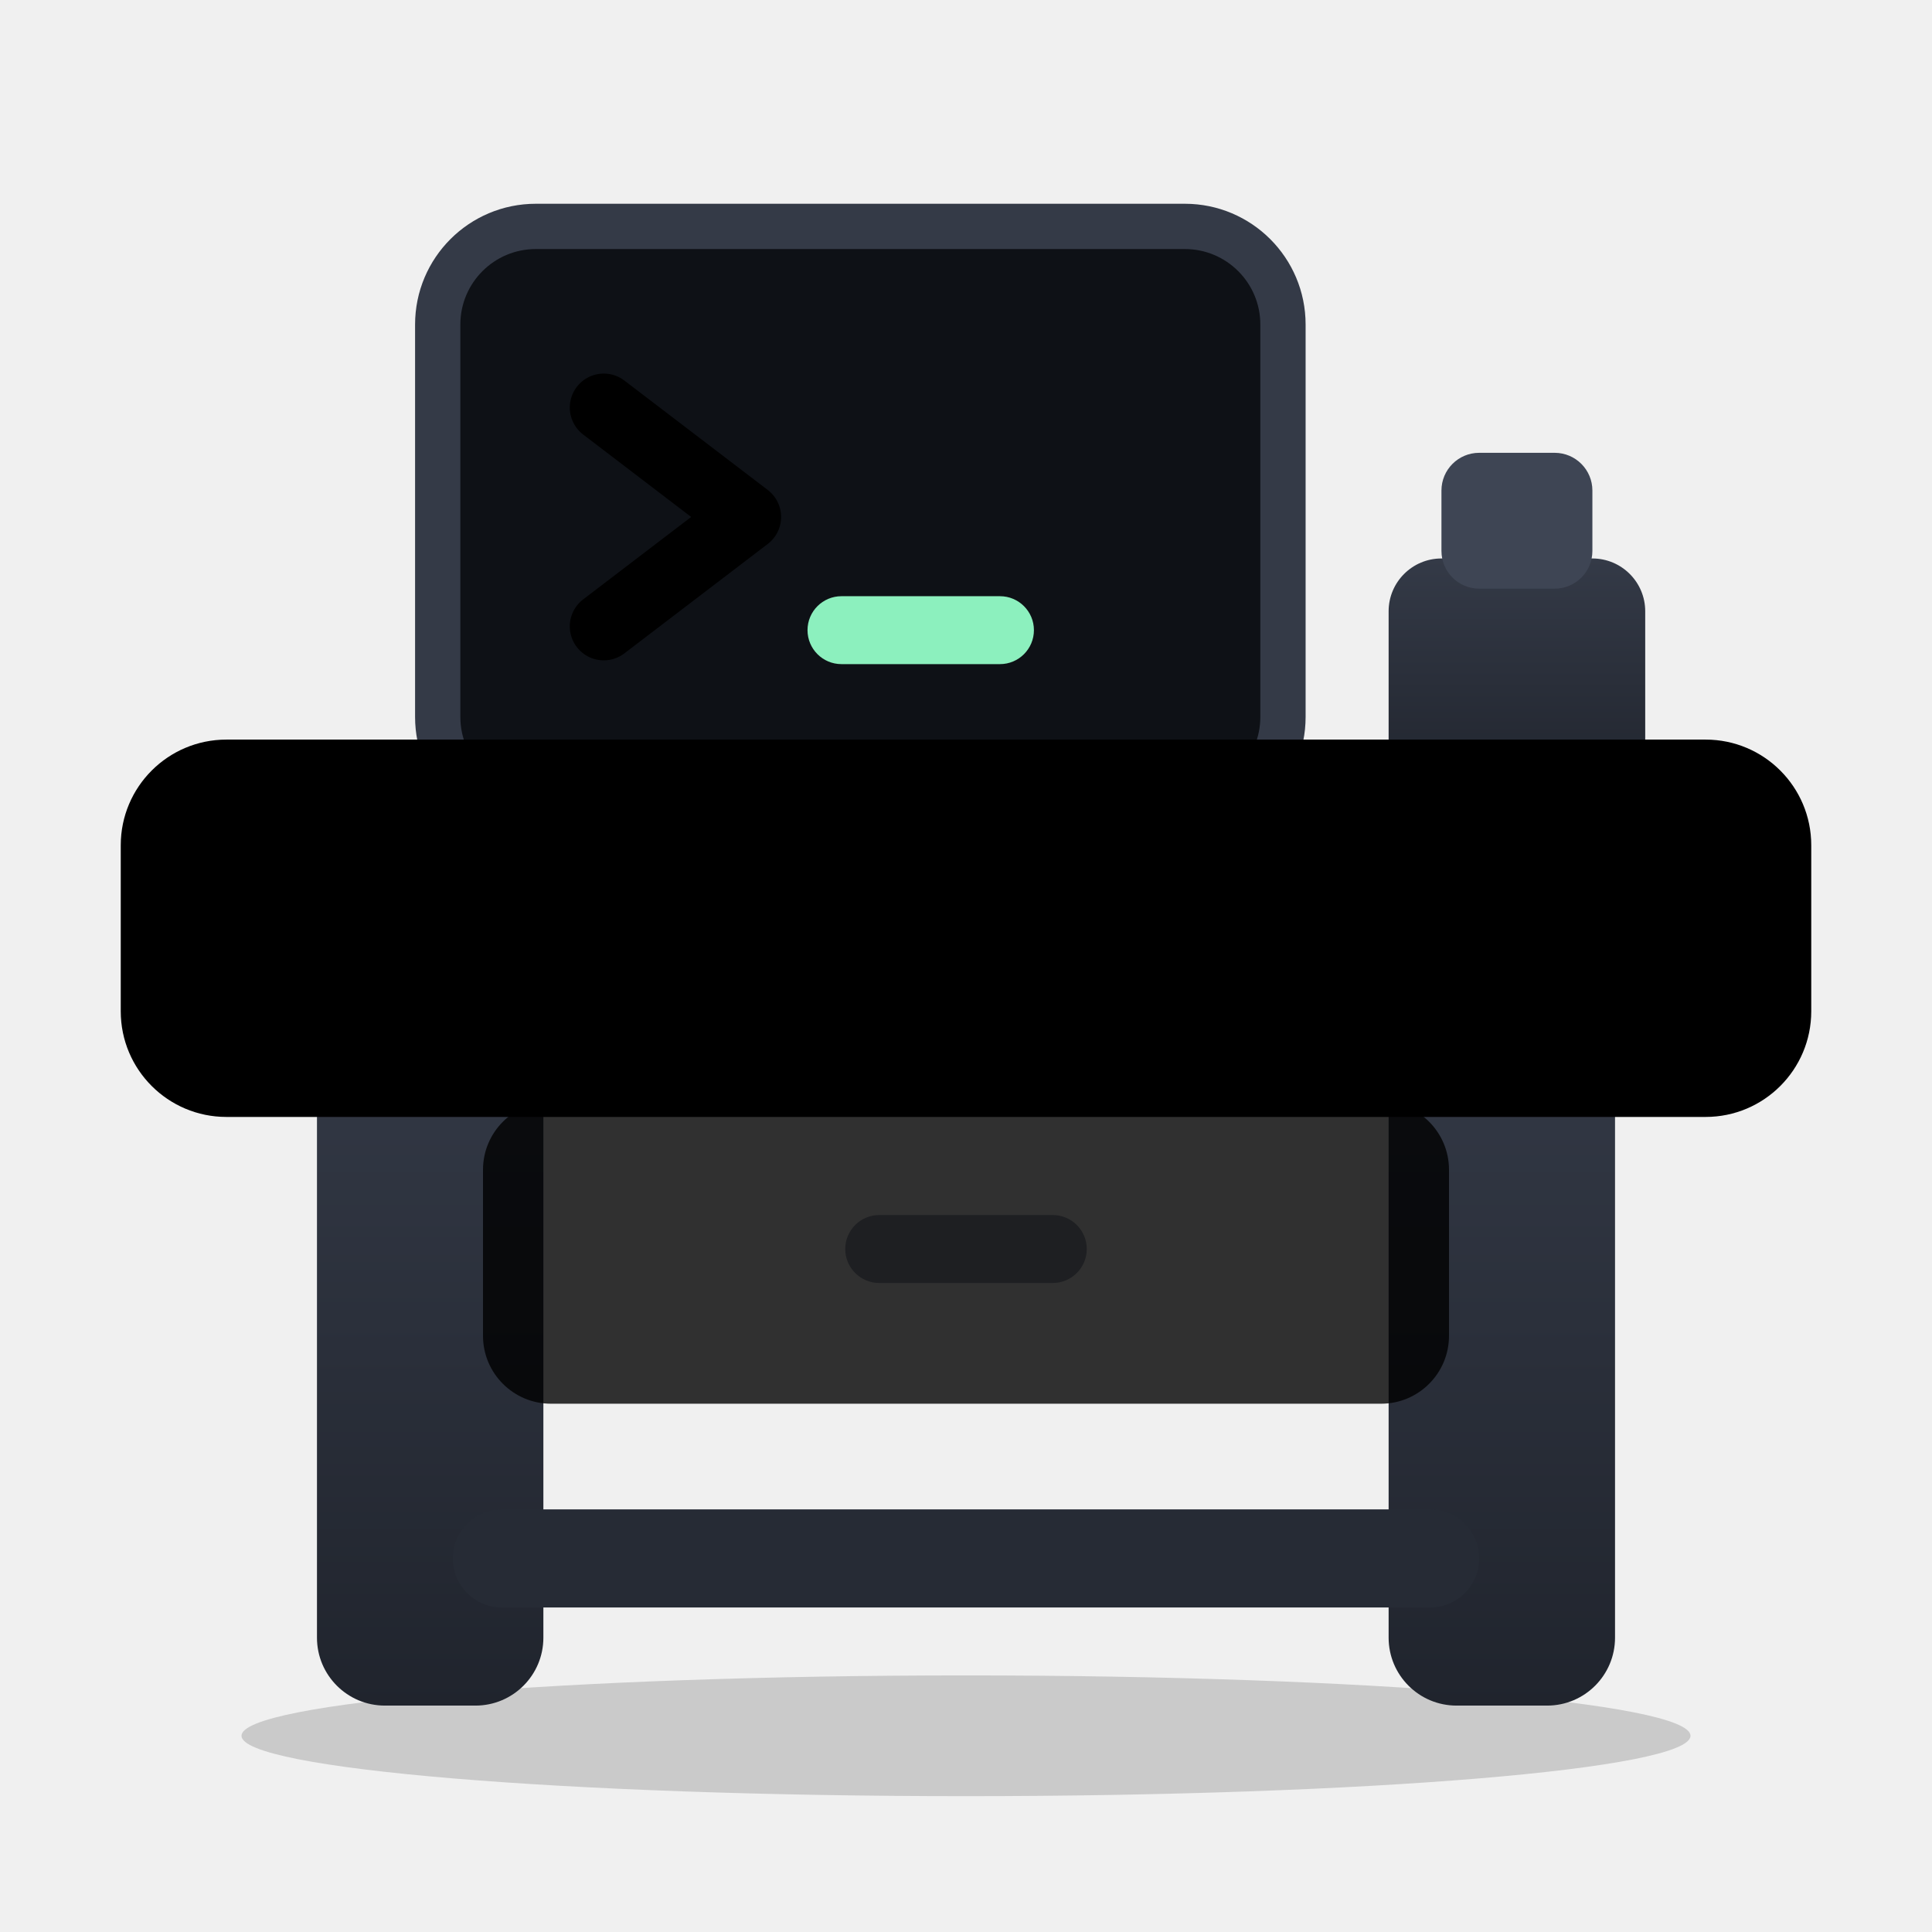
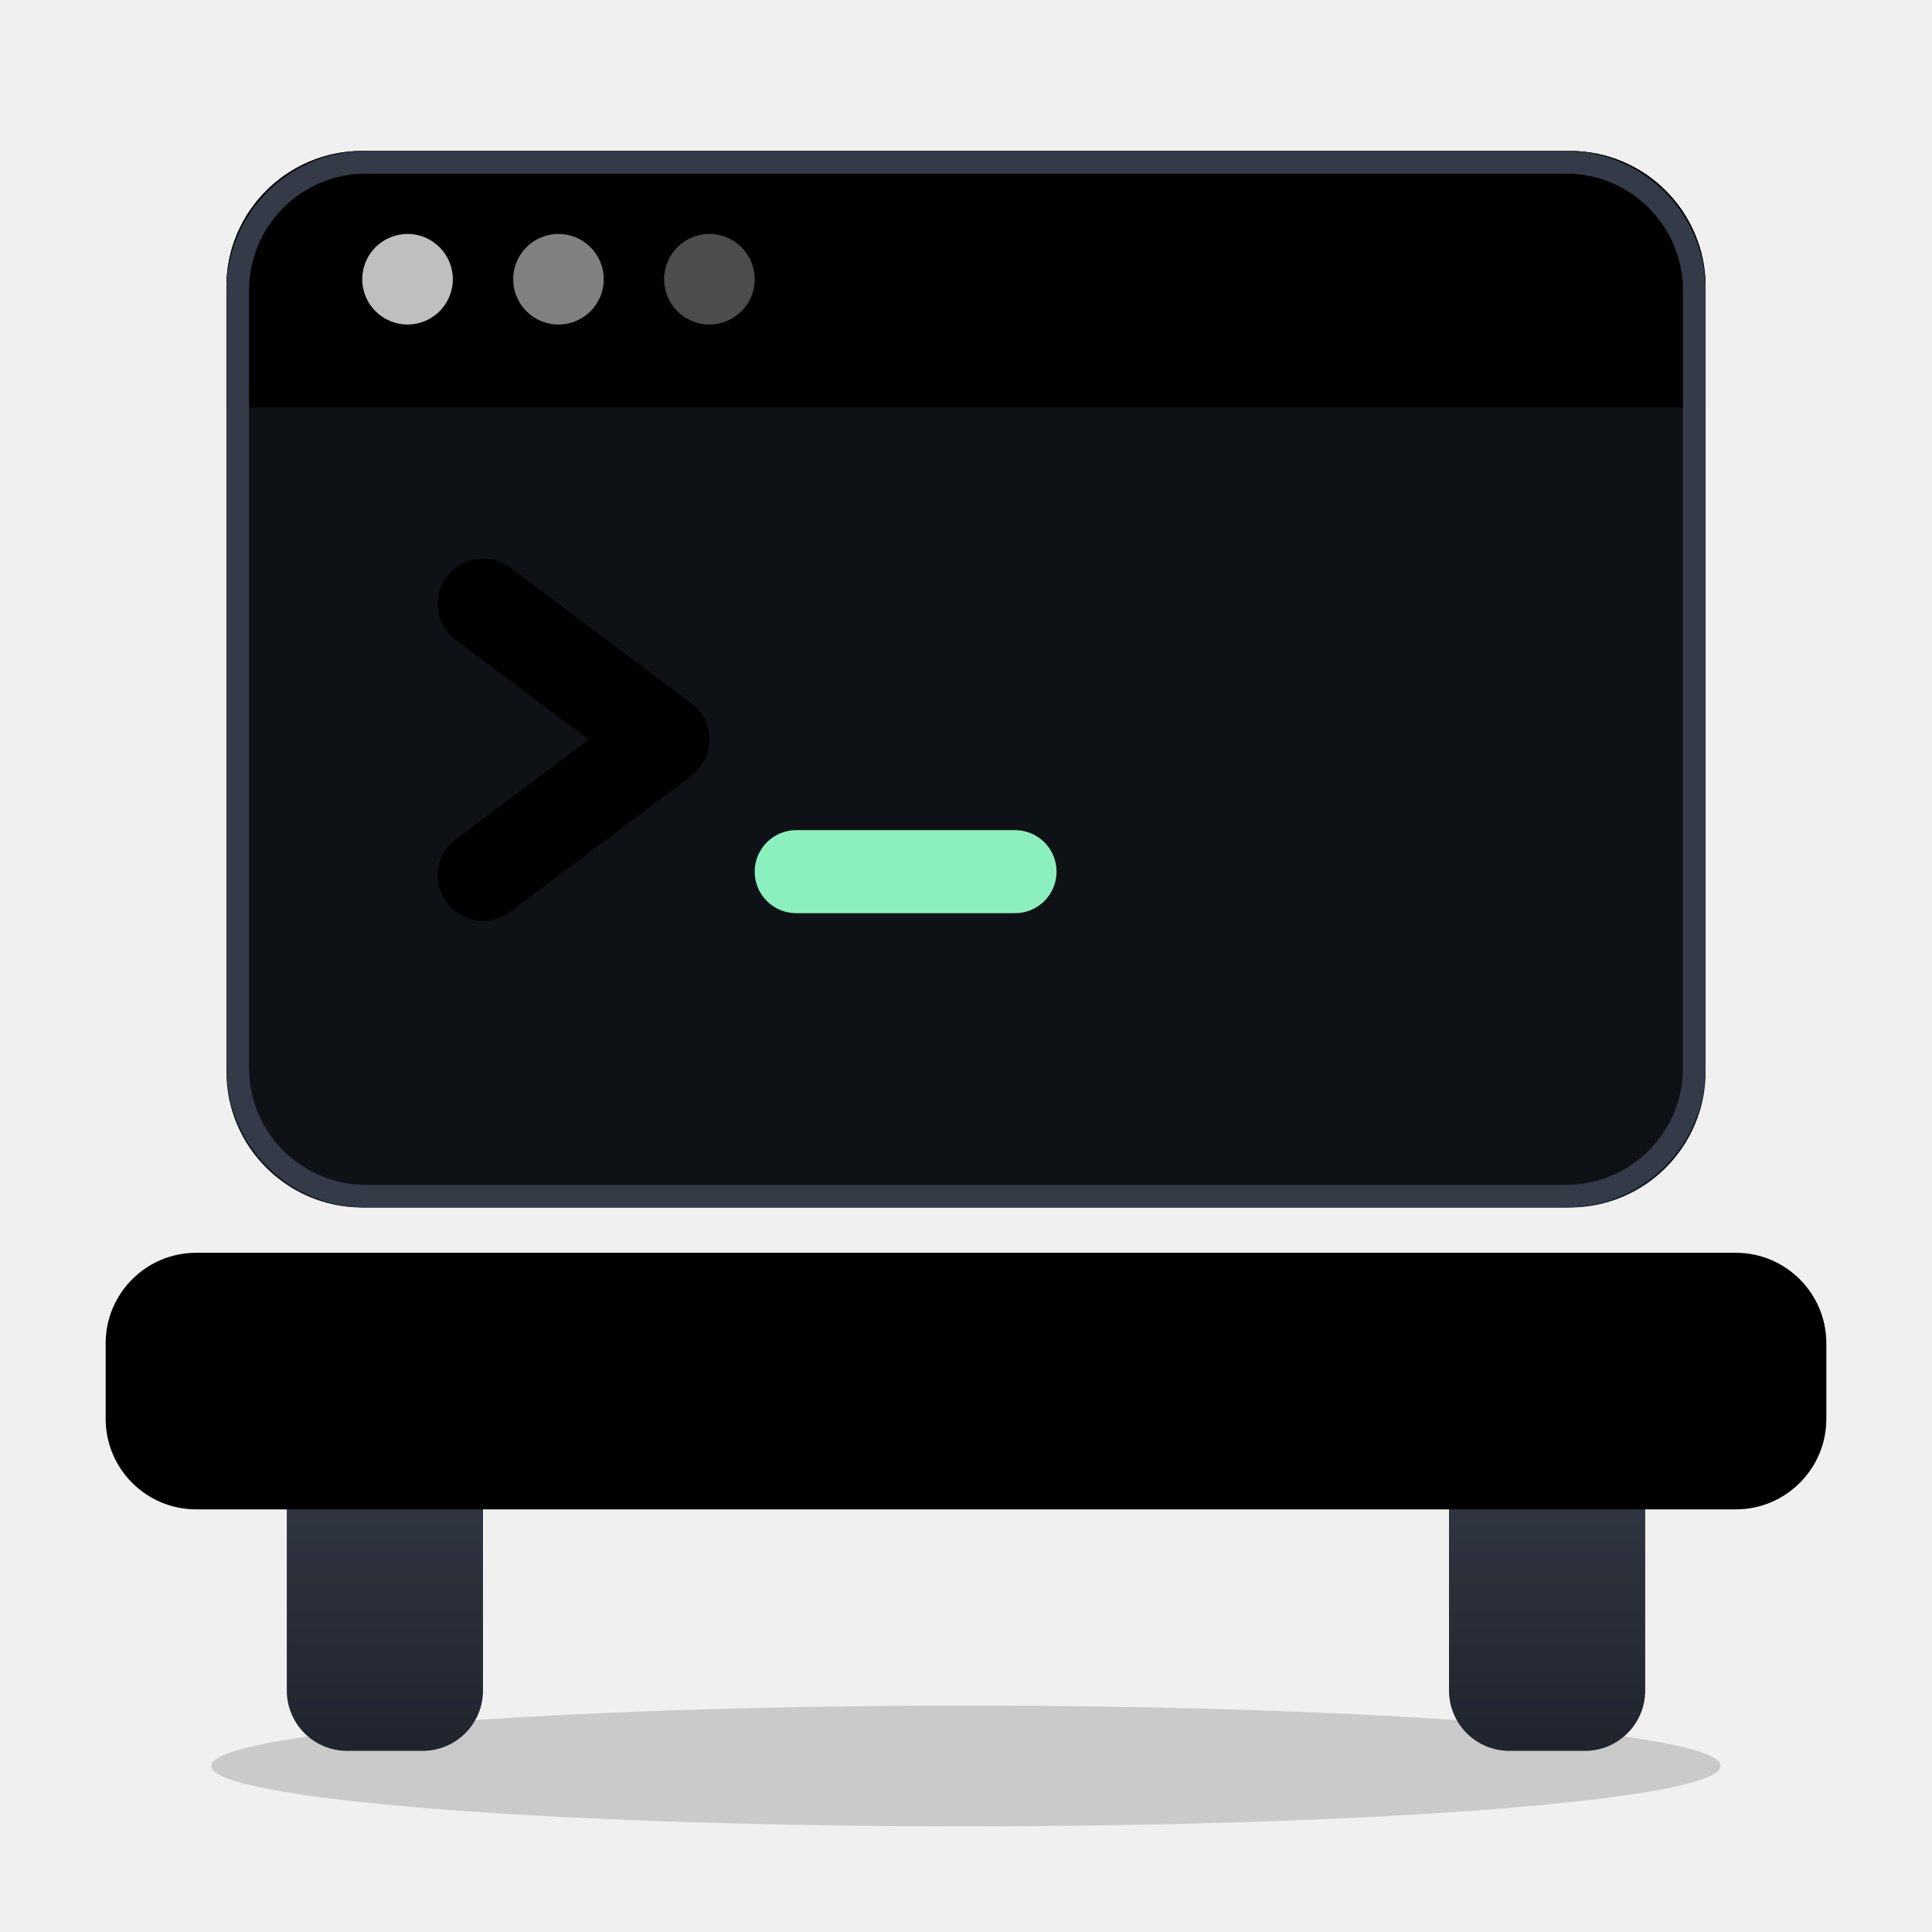
<svg xmlns="http://www.w3.org/2000/svg" viewBox="0 0 256 256" width="256" height="256">
  <defs>
    <linearGradient id="roof" x1="0" y1="0" x2="1" y2="1">
      <stop offset="0" stop-color="{{TOP}}" />
      <stop offset="1" stop-color="{{BOTTOM}}" />
    </linearGradient>
    <linearGradient id="wood" x1="0" y1="0" x2="0" y2="1">
      <stop offset="0" stop-color="#343A47" />
      <stop offset="1" stop-color="#20242D" />
    </linearGradient>
    <linearGradient id="shine" x1="0" y1="0" x2="0" y2="1">
      <stop offset="0" stop-color="#FFFFFF" stop-opacity="0.35" />
      <stop offset="1" stop-color="#FFFFFF" stop-opacity="0" />
    </linearGradient>
+     <clipPath id="win">
+       <rect x="30" y="20" width="196" height="140" rx="18" />
+     </clipPath>
  </defs>
-   <ellipse cx="128" cy="230" rx="96" ry="8" fill="#000" opacity="0.16" />
-   <rect x="42" y="132" width="30" height="94" rx="9" fill="url(#wood)" />
-   <rect x="184" y="132" width="30" height="94" rx="9" fill="url(#wood)" />
-   <rect x="60" y="200" width="136" height="13" rx="6.5" fill="#262B35" />
-   <rect x="64" y="146" width="128" height="40" rx="9" fill="url(#roof)" opacity="0.8" />
-   <rect x="112" y="161" width="32" height="9" rx="4.5" fill="#0E1116" opacity="0.55" />
-   <rect x="58" y="30" width="112" height="78" rx="13" fill="#0E1116" stroke="#343A47" stroke-width="6" />
-   <path d="M80 54 l19 14.5 l-19 14.5" fill="none" stroke="url(#roof)" stroke-width="9" stroke-linecap="round" stroke-linejoin="round" />
-   <rect x="107" y="79" width="30" height="9" rx="4.5" fill="#8CF0BE" />
-   <rect x="184" y="74" width="34" height="32" rx="7" fill="url(#wood)" />
-   <rect x="191" y="60" width="20" height="18" rx="5" fill="#3E4554" />
-   <rect x="16" y="98" width="224" height="50" rx="14" fill="url(#roof)" />
-   <path d="M34 109 H222" stroke="url(#shine)" stroke-width="7" stroke-linecap="round" />
+   <ellipse cx="128" cy="234" rx="100" ry="8" fill="#000" opacity="0.16" />
+   <rect x="38" y="190" width="26" height="42" rx="8" fill="url(#wood)" />
+   <rect x="192" y="190" width="26" height="42" rx="8" fill="url(#wood)" />
+   <g clip-path="url(#win)">
+     <rect x="30" y="20" width="196" height="140" fill="#0E1116" />
+     <rect x="30" y="20" width="196" height="34" fill="url(#roof)" />
+   </g>
+   <rect x="31.5" y="21.5" width="193" height="137" rx="17" fill="none" stroke="#343A47" stroke-width="3" />
+   <circle cx="54" cy="37" r="6" fill="#FFFFFF" opacity="0.75" />
+   <circle cx="74" cy="37" r="6" fill="#FFFFFF" opacity="0.5" />
+   <circle cx="94" cy="37" r="6" fill="#FFFFFF" opacity="0.3" />
+   <path d="M64 80 l24 18 l-24 18" fill="none" stroke="url(#roof)" stroke-width="12" stroke-linecap="round" stroke-linejoin="round" />
+   <rect x="100" y="110" width="40" height="11" rx="5.5" fill="#8CF0BE" />
+   <rect x="14" y="166" width="228" height="34" rx="12" fill="url(#roof)" />
+   <path d="M30 175 H226" stroke="url(#shine)" stroke-width="6" stroke-linecap="round" />
</svg>
